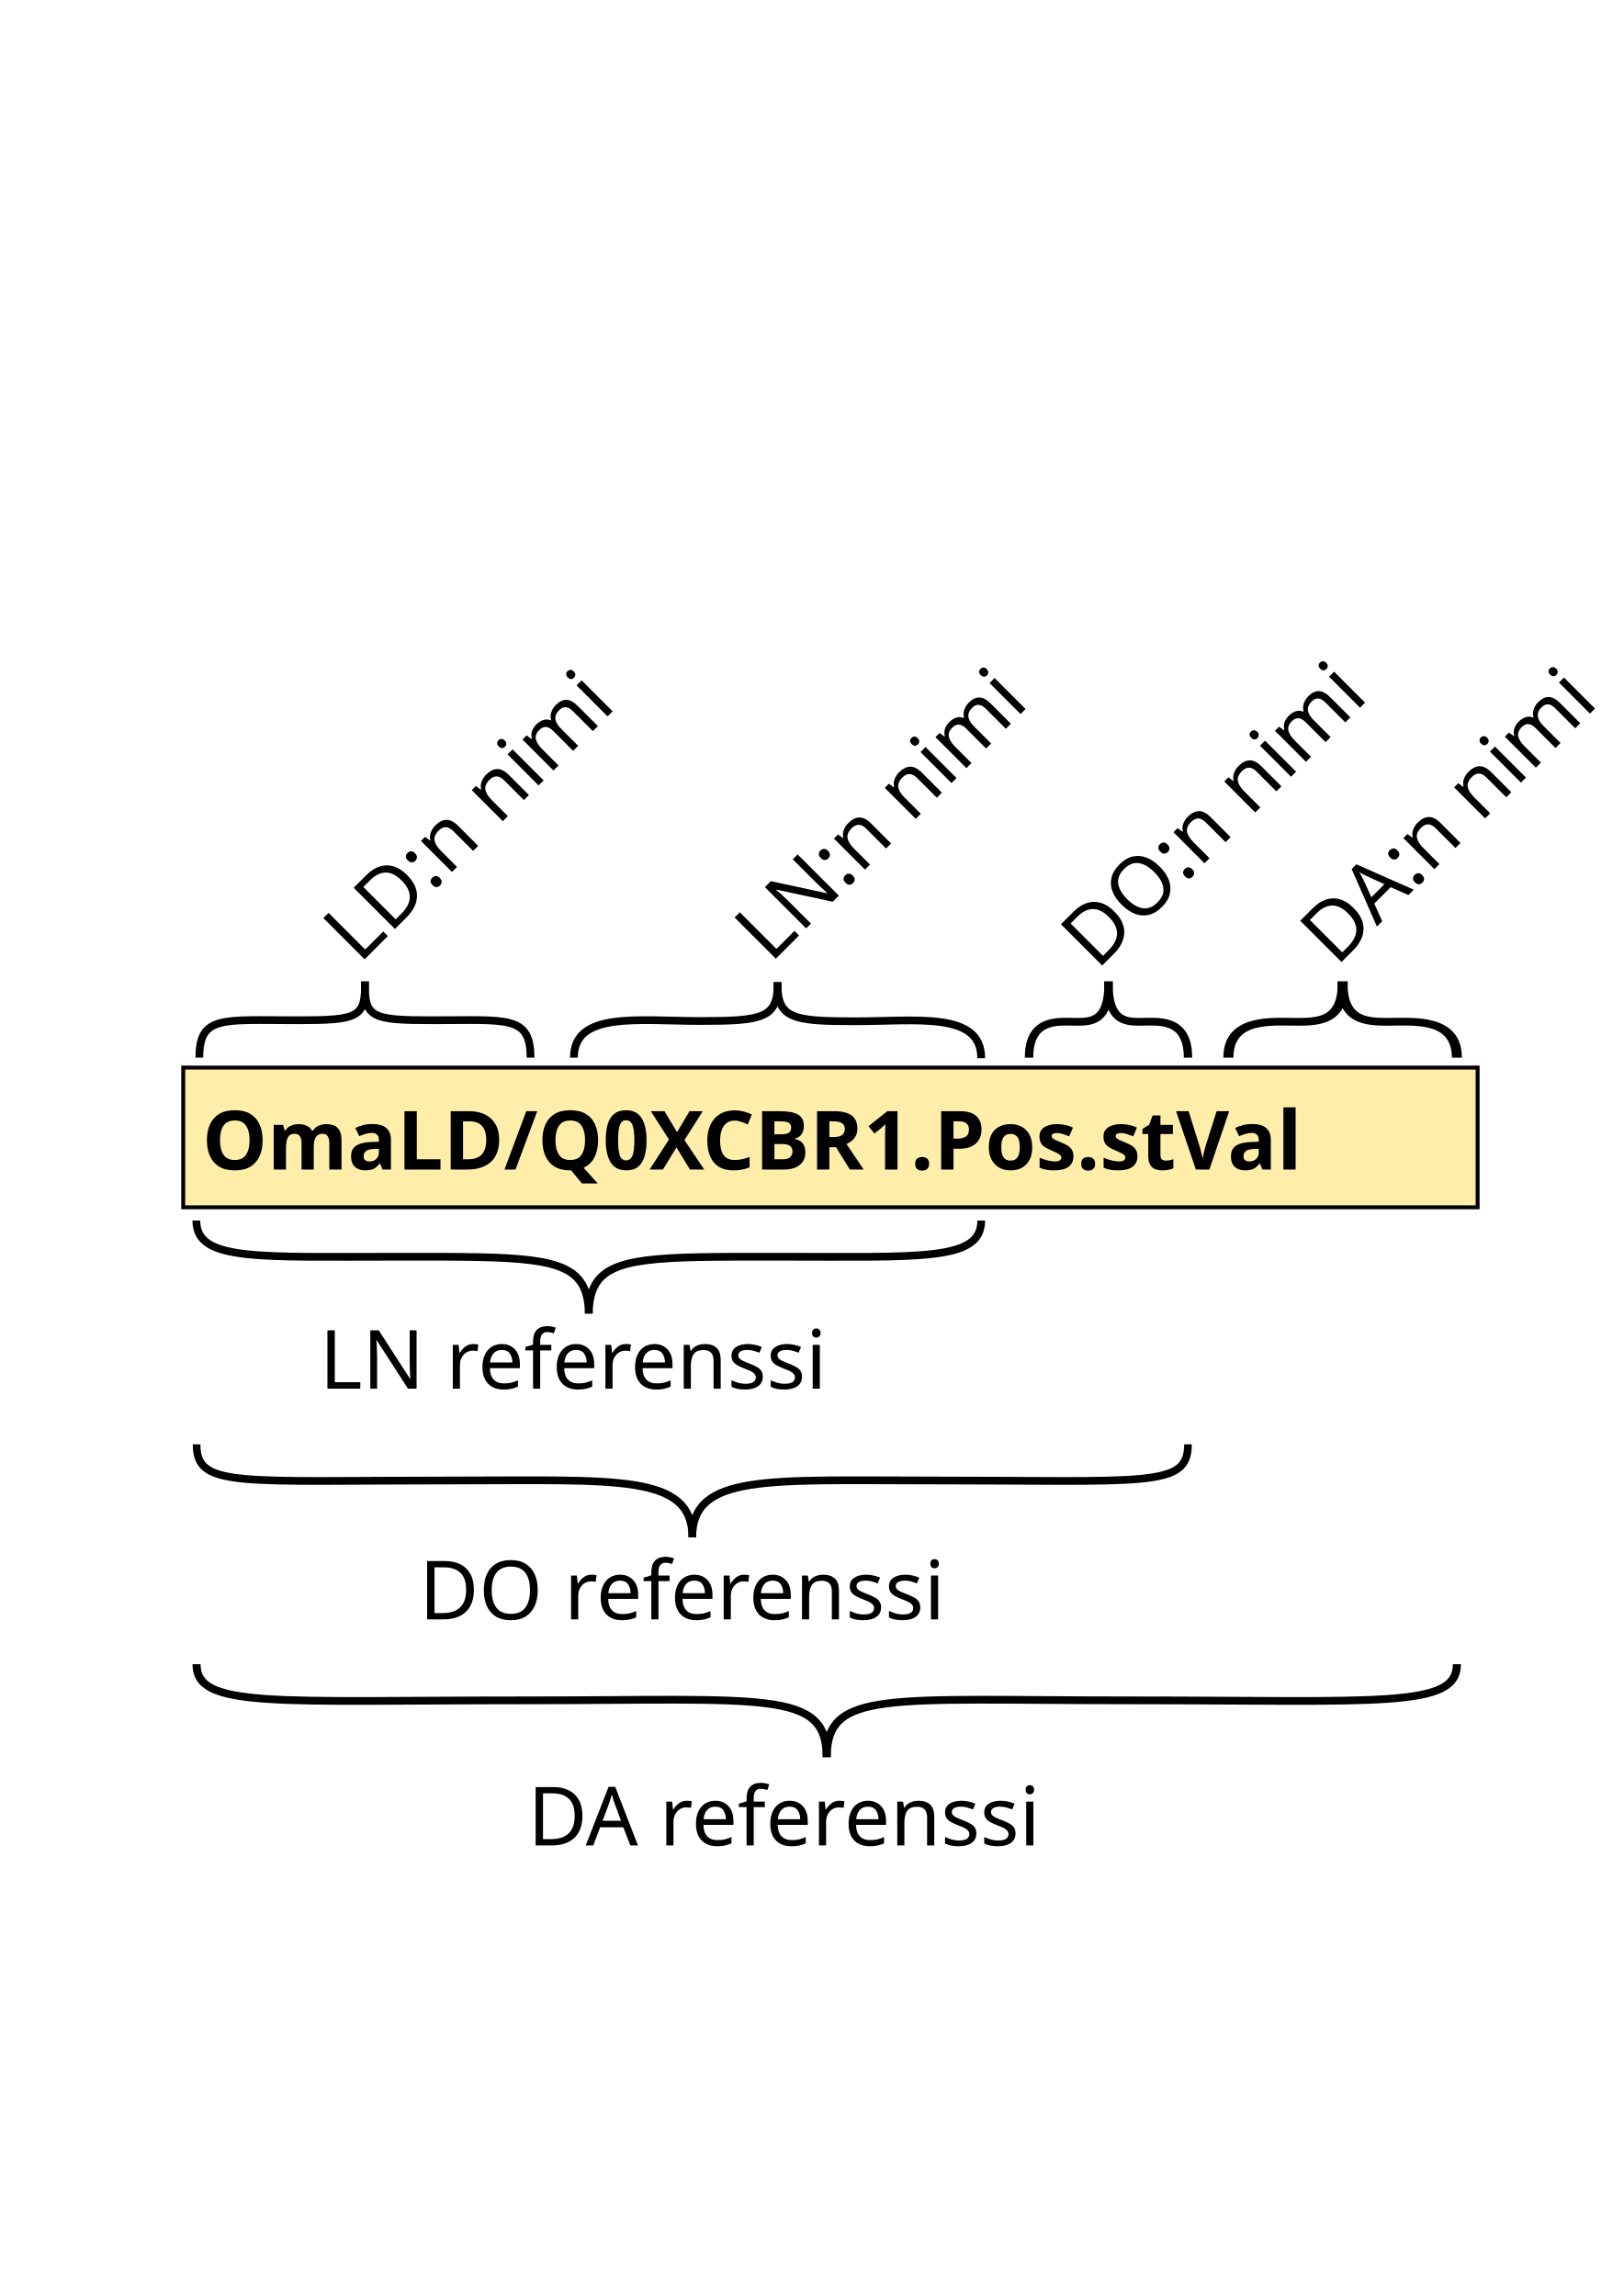
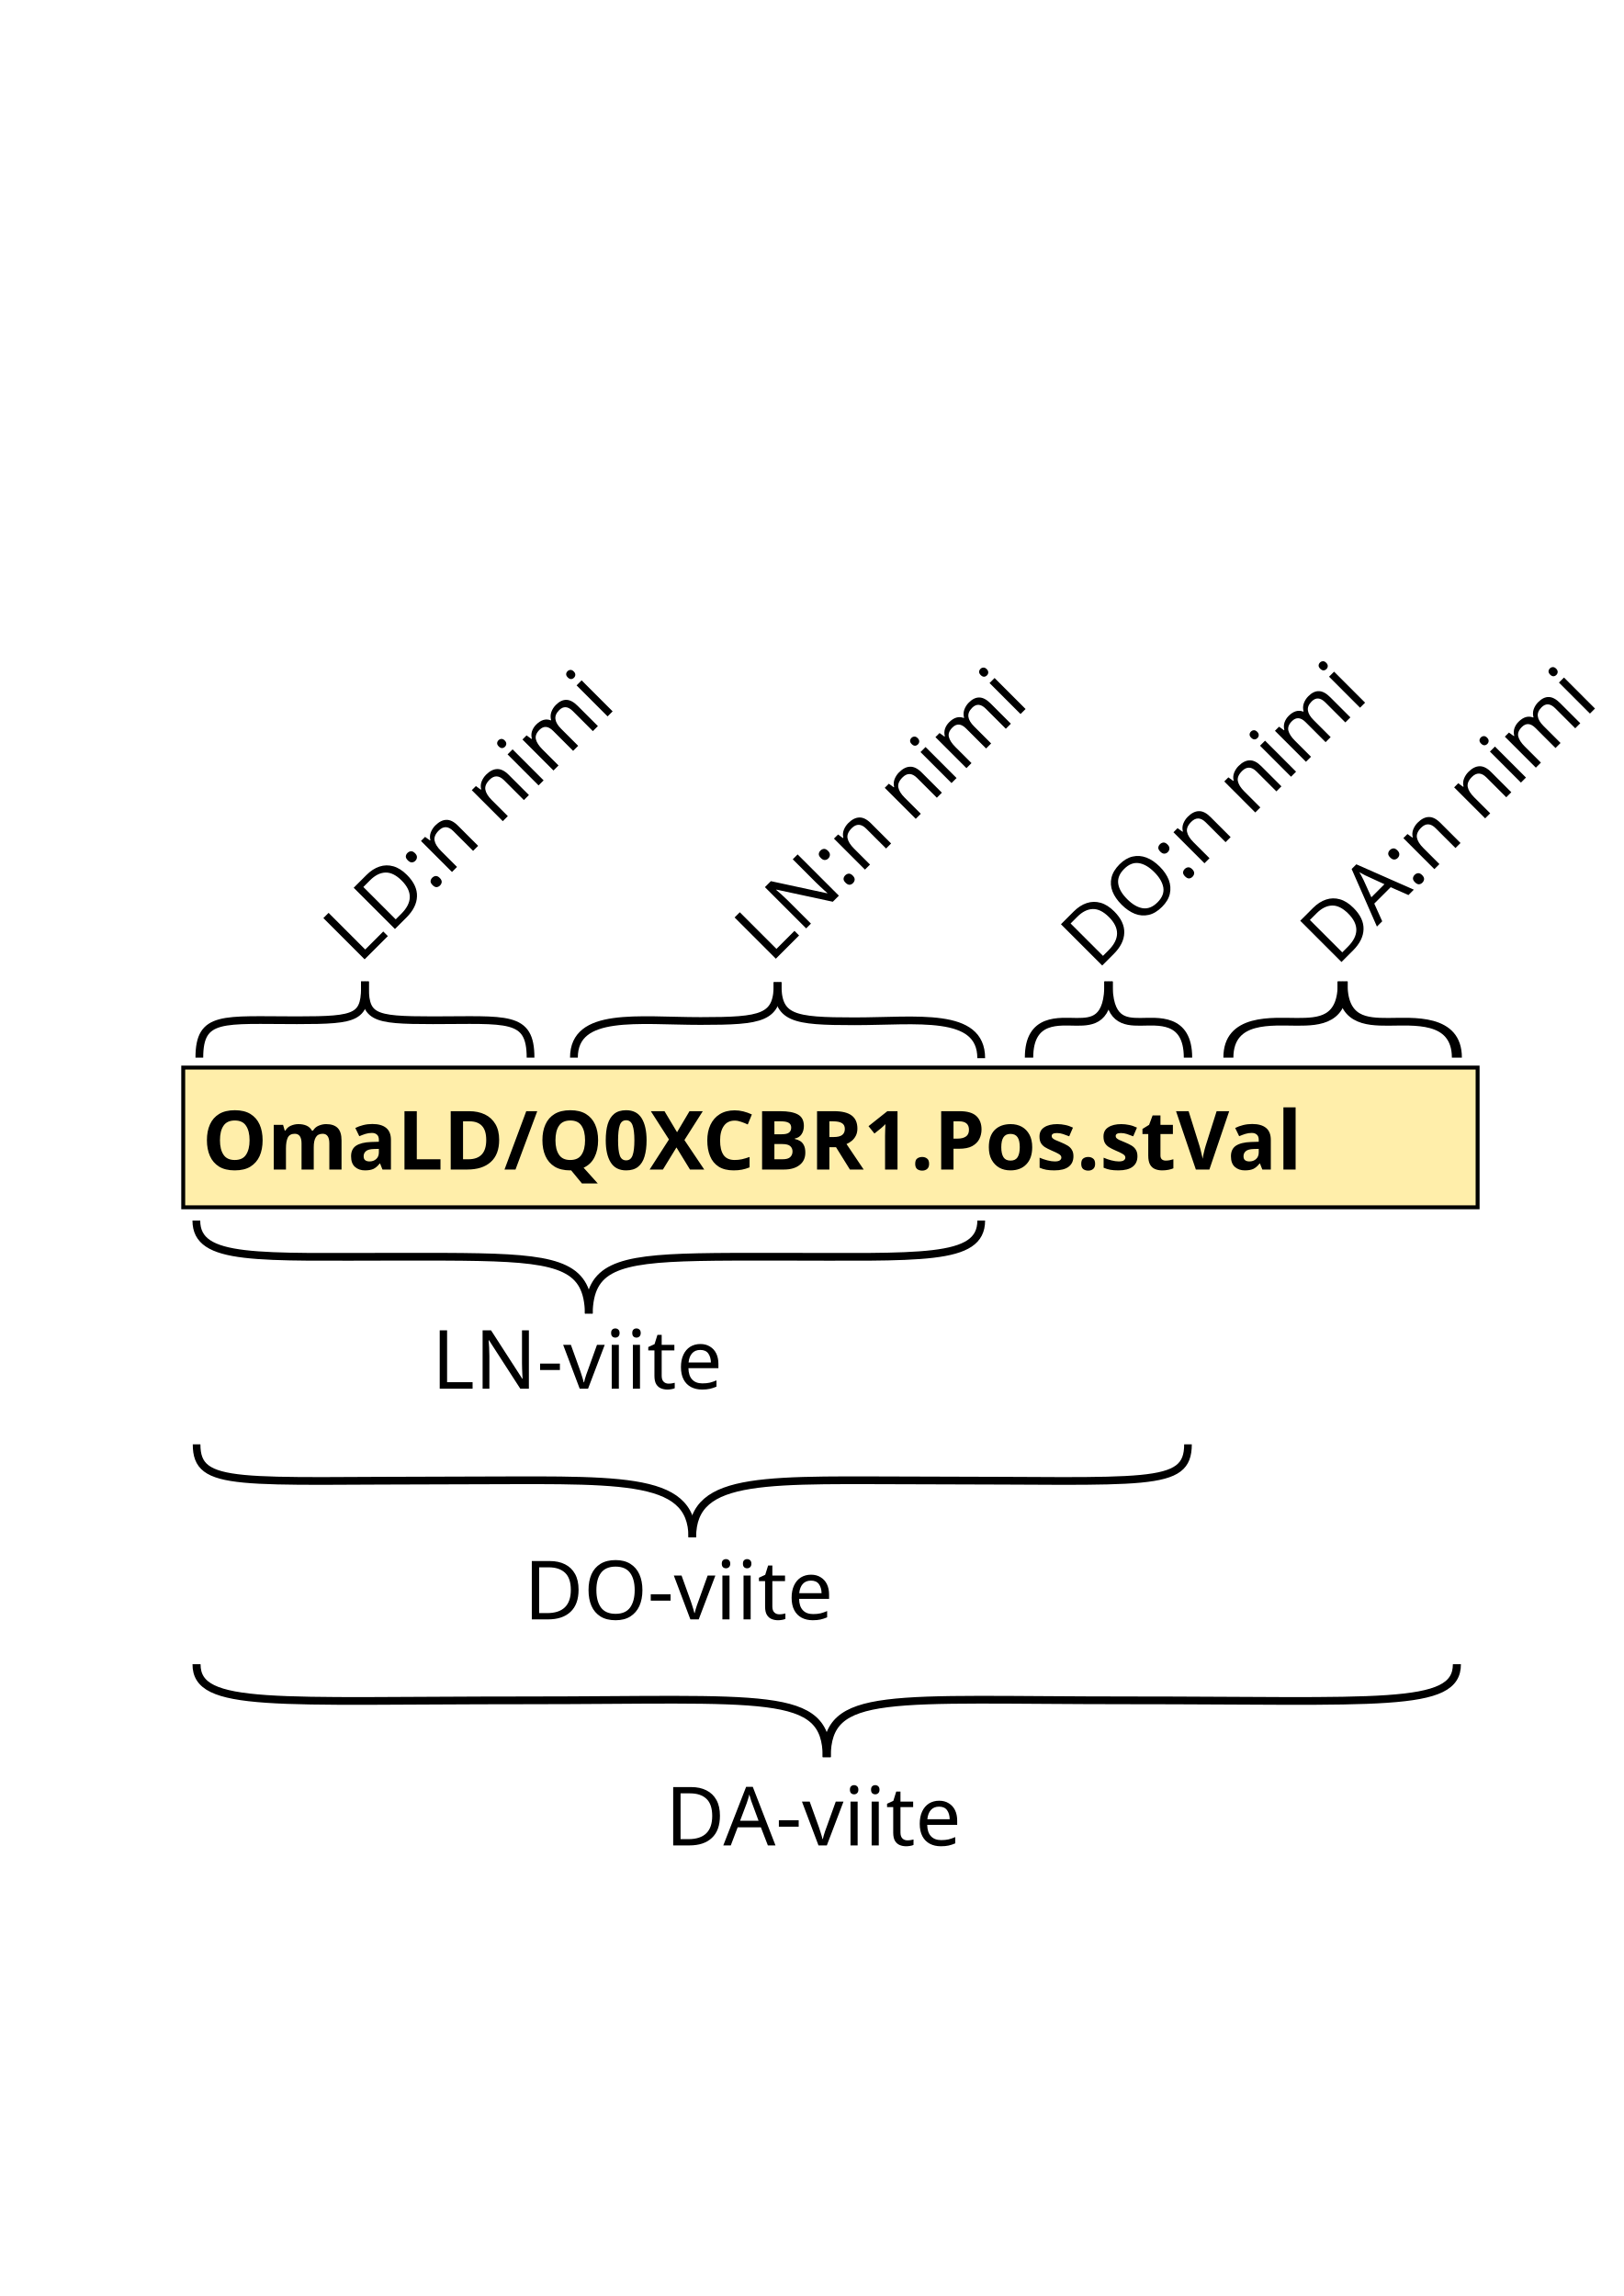
<svg xmlns="http://www.w3.org/2000/svg" width="210mm" height="297mm" viewBox="0 0 210 297" version="1.1" id="svg8">
  <defs id="defs2" />
  <g id="layer1">
    <rect style="opacity:1;fill:#ffeeaa;fill-opacity:1;fill-rule:evenodd;stroke:#000000;stroke-width:0.509;stroke-linecap:butt;stroke-linejoin:miter;stroke-miterlimit:4;stroke-dasharray:none;stroke-dashoffset:0;stroke-opacity:1;paint-order:normal" id="rect870" width="167.407" height="18.073" x="23.698" y="138.097" />
    <text xml:space="preserve" style="font-style:normal;font-variant:normal;font-weight:bold;font-stretch:normal;font-size:10.583px;line-height:1.25;font-family:sans-serif;-inkscape-font-specification:'sans-serif, Bold';font-variant-ligatures:normal;font-variant-caps:normal;font-variant-numeric:normal;font-feature-settings:normal;text-align:start;letter-spacing:0px;word-spacing:0px;writing-mode:lr-tb;text-anchor:start;fill:#000000;fill-opacity:1;stroke:none;stroke-width:0.265" x="26.152" y="151.285" id="text874">
      <tspan id="tspan872" x="26.152" y="151.285" style="font-style:normal;font-variant:normal;font-weight:bold;font-stretch:normal;font-size:10.583px;font-family:sans-serif;-inkscape-font-specification:'sans-serif, Bold';font-variant-ligatures:normal;font-variant-caps:normal;font-variant-numeric:normal;font-feature-settings:normal;text-align:start;writing-mode:lr-tb;text-anchor:start;stroke-width:0.265">OmaLD/Q0XCBR1.Pos.stVal</tspan>
    </text>
    <g id="g1830" style="stroke-width:1;stroke-miterlimit:4;stroke-dasharray:none" transform="translate(0,-1.058333)">
      <path id="path1724" d="m 47.2,128.018 c 0.086,4.664 -0.776,5.015 -8.791,5.015 -9.614,0 -12.627,-0.661 -12.627,4.839" style="fill:none;stroke:#000000;stroke-width:1;stroke-linecap:butt;stroke-linejoin:miter;stroke-miterlimit:4;stroke-dasharray:none;stroke-opacity:1" />
      <path style="fill:none;stroke:#000000;stroke-width:1;stroke-linecap:butt;stroke-linejoin:miter;stroke-miterlimit:4;stroke-dasharray:none;stroke-opacity:1" d="m 47.2,128.018 c -0.086,4.664 0.776,5.015 8.791,5.015 9.614,0 12.627,-0.661 12.627,4.839" id="path1726" />
    </g>
    <g id="g1838" style="stroke-width:1;stroke-miterlimit:4;stroke-dasharray:none" transform="matrix(1.083066,0,0,1,-11.05518,-1.058333)">
      <path id="path1749" d="m 142.58,128.019 c 0.104,5.075 -1.938,5.218 -3.785,5.218 -2.033,0 -5.706,-0.615 -5.706,4.632" style="fill:none;stroke:#000000;stroke-width:1;stroke-linecap:butt;stroke-linejoin:miter;stroke-miterlimit:4;stroke-dasharray:none;stroke-opacity:1" />
      <path style="fill:none;stroke:#000000;stroke-width:1;stroke-linecap:butt;stroke-linejoin:miter;stroke-miterlimit:4;stroke-dasharray:none;stroke-opacity:1" d="m 142.58,128.019 c -0.104,5.075 1.938,5.218 3.785,5.218 2.033,0 5.706,-0.615 5.706,4.632" id="path1758" />
    </g>
    <g id="g1842" style="stroke-width:1;stroke-miterlimit:4;stroke-dasharray:none" transform="matrix(1.29506,0,0,1,-46.87615,-1.058333)">
      <path style="fill:none;stroke:#000000;stroke-width:1;stroke-linecap:butt;stroke-linejoin:miter;stroke-miterlimit:4;stroke-dasharray:none;stroke-opacity:1" d="m 170.281,128.019 c 0.125,5.075 -2.33,5.218 -4.55,5.218 -2.445,0 -6.86,-0.615 -6.86,4.632" id="path1756" />
      <path id="path1760" d="m 170.281,128.019 c -0.125,5.075 2.33,5.218 4.55,5.218 2.445,0 6.86,-0.615 6.86,4.632" style="fill:none;stroke:#000000;stroke-width:1;stroke-linecap:butt;stroke-linejoin:miter;stroke-miterlimit:4;stroke-dasharray:none;stroke-opacity:1" />
    </g>
    <g id="g1834" style="stroke-width:1;stroke-miterlimit:4;stroke-dasharray:none" transform="matrix(1.007093,0,0,1,-0.5264792,-1.058333)">
      <path style="fill:none;stroke:#000000;stroke-width:1;stroke-linecap:butt;stroke-linejoin:miter;stroke-miterlimit:4;stroke-dasharray:none;stroke-opacity:1" d="m 100.381,128.113 c 0.097,4.668 -1.913,5.018 -9.893,5.018 -7.98,0 -16.26,-1.272 -16.26,4.74" id="path1733" />
      <path id="path1764" d="m 100.381,128.113 c -0.097,4.701 1.913,5.054 9.893,5.054 7.98,0 16.26,-1.281 16.26,4.774" style="fill:none;stroke:#000000;stroke-width:1;stroke-linecap:butt;stroke-linejoin:miter;stroke-miterlimit:4;stroke-dasharray:none;stroke-opacity:1" />
    </g>
    <text xml:space="preserve" style="font-style:normal;font-weight:normal;font-size:10.583px;line-height:1.25;font-family:sans-serif;letter-spacing:0px;word-spacing:0px;fill:#000000;fill-opacity:1;stroke:none;stroke-width:0.265" x="-55.434" y="121.096" id="text1772" transform="rotate(-45)">
      <tspan id="tspan1770" x="-55.434" y="121.096" style="stroke-width:0.265">LD:n nimi</tspan>
    </text>
    <text xml:space="preserve" style="font-style:normal;font-weight:normal;font-size:10.583px;line-height:1.25;font-family:sans-serif;letter-spacing:0px;word-spacing:0px;fill:#000000;fill-opacity:1;stroke:none;stroke-width:0.265" x="-17.771" y="158.646" id="text1776" transform="rotate(-45)">
      <tspan id="tspan1774" x="-17.771" y="158.646" style="stroke-width:0.265">LN:n nimi</tspan>
    </text>
    <text xml:space="preserve" style="font-style:normal;font-weight:normal;font-size:10.583px;line-height:1.25;font-family:sans-serif;letter-spacing:0px;word-spacing:0px;fill:#000000;fill-opacity:1;stroke:none;stroke-width:0.265" x="11.457" y="189.114" id="text1780" transform="rotate(-45)">
      <tspan id="tspan1778" x="11.457" y="189.114" style="stroke-width:0.265">DO:n nimi</tspan>
    </text>
    <text xml:space="preserve" style="font-style:normal;font-weight:normal;font-size:10.583px;line-height:1.25;font-family:sans-serif;letter-spacing:0px;word-spacing:0px;fill:#000000;fill-opacity:1;stroke:none;stroke-width:0.265" x="33.66" y="210.677" id="text1784" transform="rotate(-45)">
      <tspan id="tspan1782" x="33.66" y="210.677" style="stroke-width:0.265">DA:n nimi</tspan>
    </text>
    <g id="g1818" style="stroke-width:1;stroke-miterlimit:4;stroke-dasharray:none" transform="matrix(1.002214,0,0,1,-0.05621765,0)">
      <path id="path1788" d="m 25.395,157.886 c 0,5.278 7.799,4.677 26.429,4.677 3.928,0 7.27,-0.006 10.1,0.055 10.591,0.227 14.006,1.389 14.115,7.295" style="fill:none;stroke:#000000;stroke-width:1;stroke-linecap:butt;stroke-linejoin:miter;stroke-miterlimit:4;stroke-dasharray:none;stroke-opacity:1" />
      <path style="fill:none;stroke:#000000;stroke-width:1;stroke-linecap:butt;stroke-linejoin:miter;stroke-miterlimit:4;stroke-dasharray:none;stroke-opacity:1" d="m 126.681,157.886 c 0,5.278 -7.799,4.677 -26.429,4.677 -3.928,0 -7.27,-0.006 -10.1,0.055 -10.591,0.227 -14.006,1.389 -14.115,7.295" id="path1790" />
    </g>
    <g id="g1822" transform="matrix(0.9887575,0,0,1,0.2858557,-8.995834)" style="stroke-width:1;stroke-miterlimit:4;stroke-dasharray:none">
      <path style="fill:none;stroke:#000000;stroke-width:1;stroke-linecap:butt;stroke-linejoin:miter;stroke-miterlimit:4;stroke-dasharray:none;stroke-opacity:1" d="m 25.426,195.826 c 0,5.655 5.26,4.676 33.837,4.676 21.092,0 31.002,-0.874 31.002,7.348" id="path1792" />
      <path id="path1800" d="m 155.105,195.826 c 0,5.655 -5.26,4.676 -33.837,4.676 -21.092,0 -31.002,-0.874 -31.002,7.348" style="fill:none;stroke:#000000;stroke-width:1;stroke-linecap:butt;stroke-linejoin:miter;stroke-miterlimit:4;stroke-dasharray:none;stroke-opacity:1" />
    </g>
    <g id="g1826" transform="matrix(1.041697,0,0,1,-1.059936,-6.879167)" style="stroke-width:1;stroke-miterlimit:4;stroke-dasharray:none">
      <path id="path1796" d="m 25.42,222.154 c -0.03,5.748 9.592,4.674 40.83,4.674 29.855,0 37.41,-1.394 37.41,7.346" style="fill:none;stroke:#000000;stroke-width:1;stroke-linecap:butt;stroke-linejoin:miter;stroke-miterlimit:4;stroke-dasharray:none;stroke-opacity:1" />
      <path style="fill:none;stroke:#000000;stroke-width:1;stroke-linecap:butt;stroke-linejoin:miter;stroke-miterlimit:4;stroke-dasharray:none;stroke-opacity:1" d="m 181.9,222.154 c 0.03,5.748 -9.592,4.674 -40.83,4.674 -29.855,0 -37.41,-1.394 -37.41,7.346" id="path1802" />
    </g>
-     <text xml:space="preserve" style="font-style:normal;font-weight:normal;font-size:10.583px;line-height:1.25;font-family:sans-serif;letter-spacing:0px;word-spacing:0px;fill:#000000;fill-opacity:1;stroke:none;stroke-width:0.265" x="41.317" y="179.638" id="text1806">
-       <tspan id="tspan1804" x="41.317" y="179.638" style="stroke-width:0.265">LN referenssi</tspan>
+     <text xml:space="preserve" style="font-style:normal;font-weight:normal;font-size:10.583px;line-height:1.25;font-family:sans-serif;letter-spacing:0px;word-spacing:0px;fill:#000000;fill-opacity:1;stroke:none;stroke-width:0.265" x="55.841" y="179.638" id="text1806">
+       <tspan id="tspan1804" x="55.841" y="179.638" style="stroke-width:0.265">LN-viite</tspan>
    </text>
-     <text xml:space="preserve" style="font-style:normal;font-weight:normal;font-size:10.583px;line-height:1.25;font-family:sans-serif;letter-spacing:0px;word-spacing:0px;fill:#000000;fill-opacity:1;stroke:none;stroke-width:0.265" x="54.211" y="209.477" id="text1810">
-       <tspan id="tspan1808" x="54.211" y="209.477" style="stroke-width:0.265">DO referenssi</tspan>
+     <text xml:space="preserve" style="font-style:normal;font-weight:normal;font-size:10.583px;line-height:1.25;font-family:sans-serif;letter-spacing:0px;word-spacing:0px;fill:#000000;fill-opacity:1;stroke:none;stroke-width:0.265" x="67.75" y="209.477" id="text1810">
+       <tspan id="tspan1808" x="67.75" y="209.477" style="stroke-width:0.265">DO-viite</tspan>
    </text>
-     <text xml:space="preserve" style="font-style:normal;font-weight:normal;font-size:10.583px;line-height:1.25;font-family:sans-serif;letter-spacing:0px;word-spacing:0px;fill:#000000;fill-opacity:1;stroke:none;stroke-width:0.265" x="68.246" y="238.716" id="text1814">
-       <tspan id="tspan1812" x="68.246" y="238.716" style="stroke-width:0.265">DA referenssi</tspan>
+     <text xml:space="preserve" style="font-style:normal;font-weight:normal;font-size:10.583px;line-height:1.25;font-family:sans-serif;letter-spacing:0px;word-spacing:0px;fill:#000000;fill-opacity:1;stroke:none;stroke-width:0.265" x="86.035" y="238.716" id="text1814">
+       <tspan id="tspan1812" x="86.035" y="238.716" style="stroke-width:0.265">DA-viite</tspan>
    </text>
  </g>
</svg>
